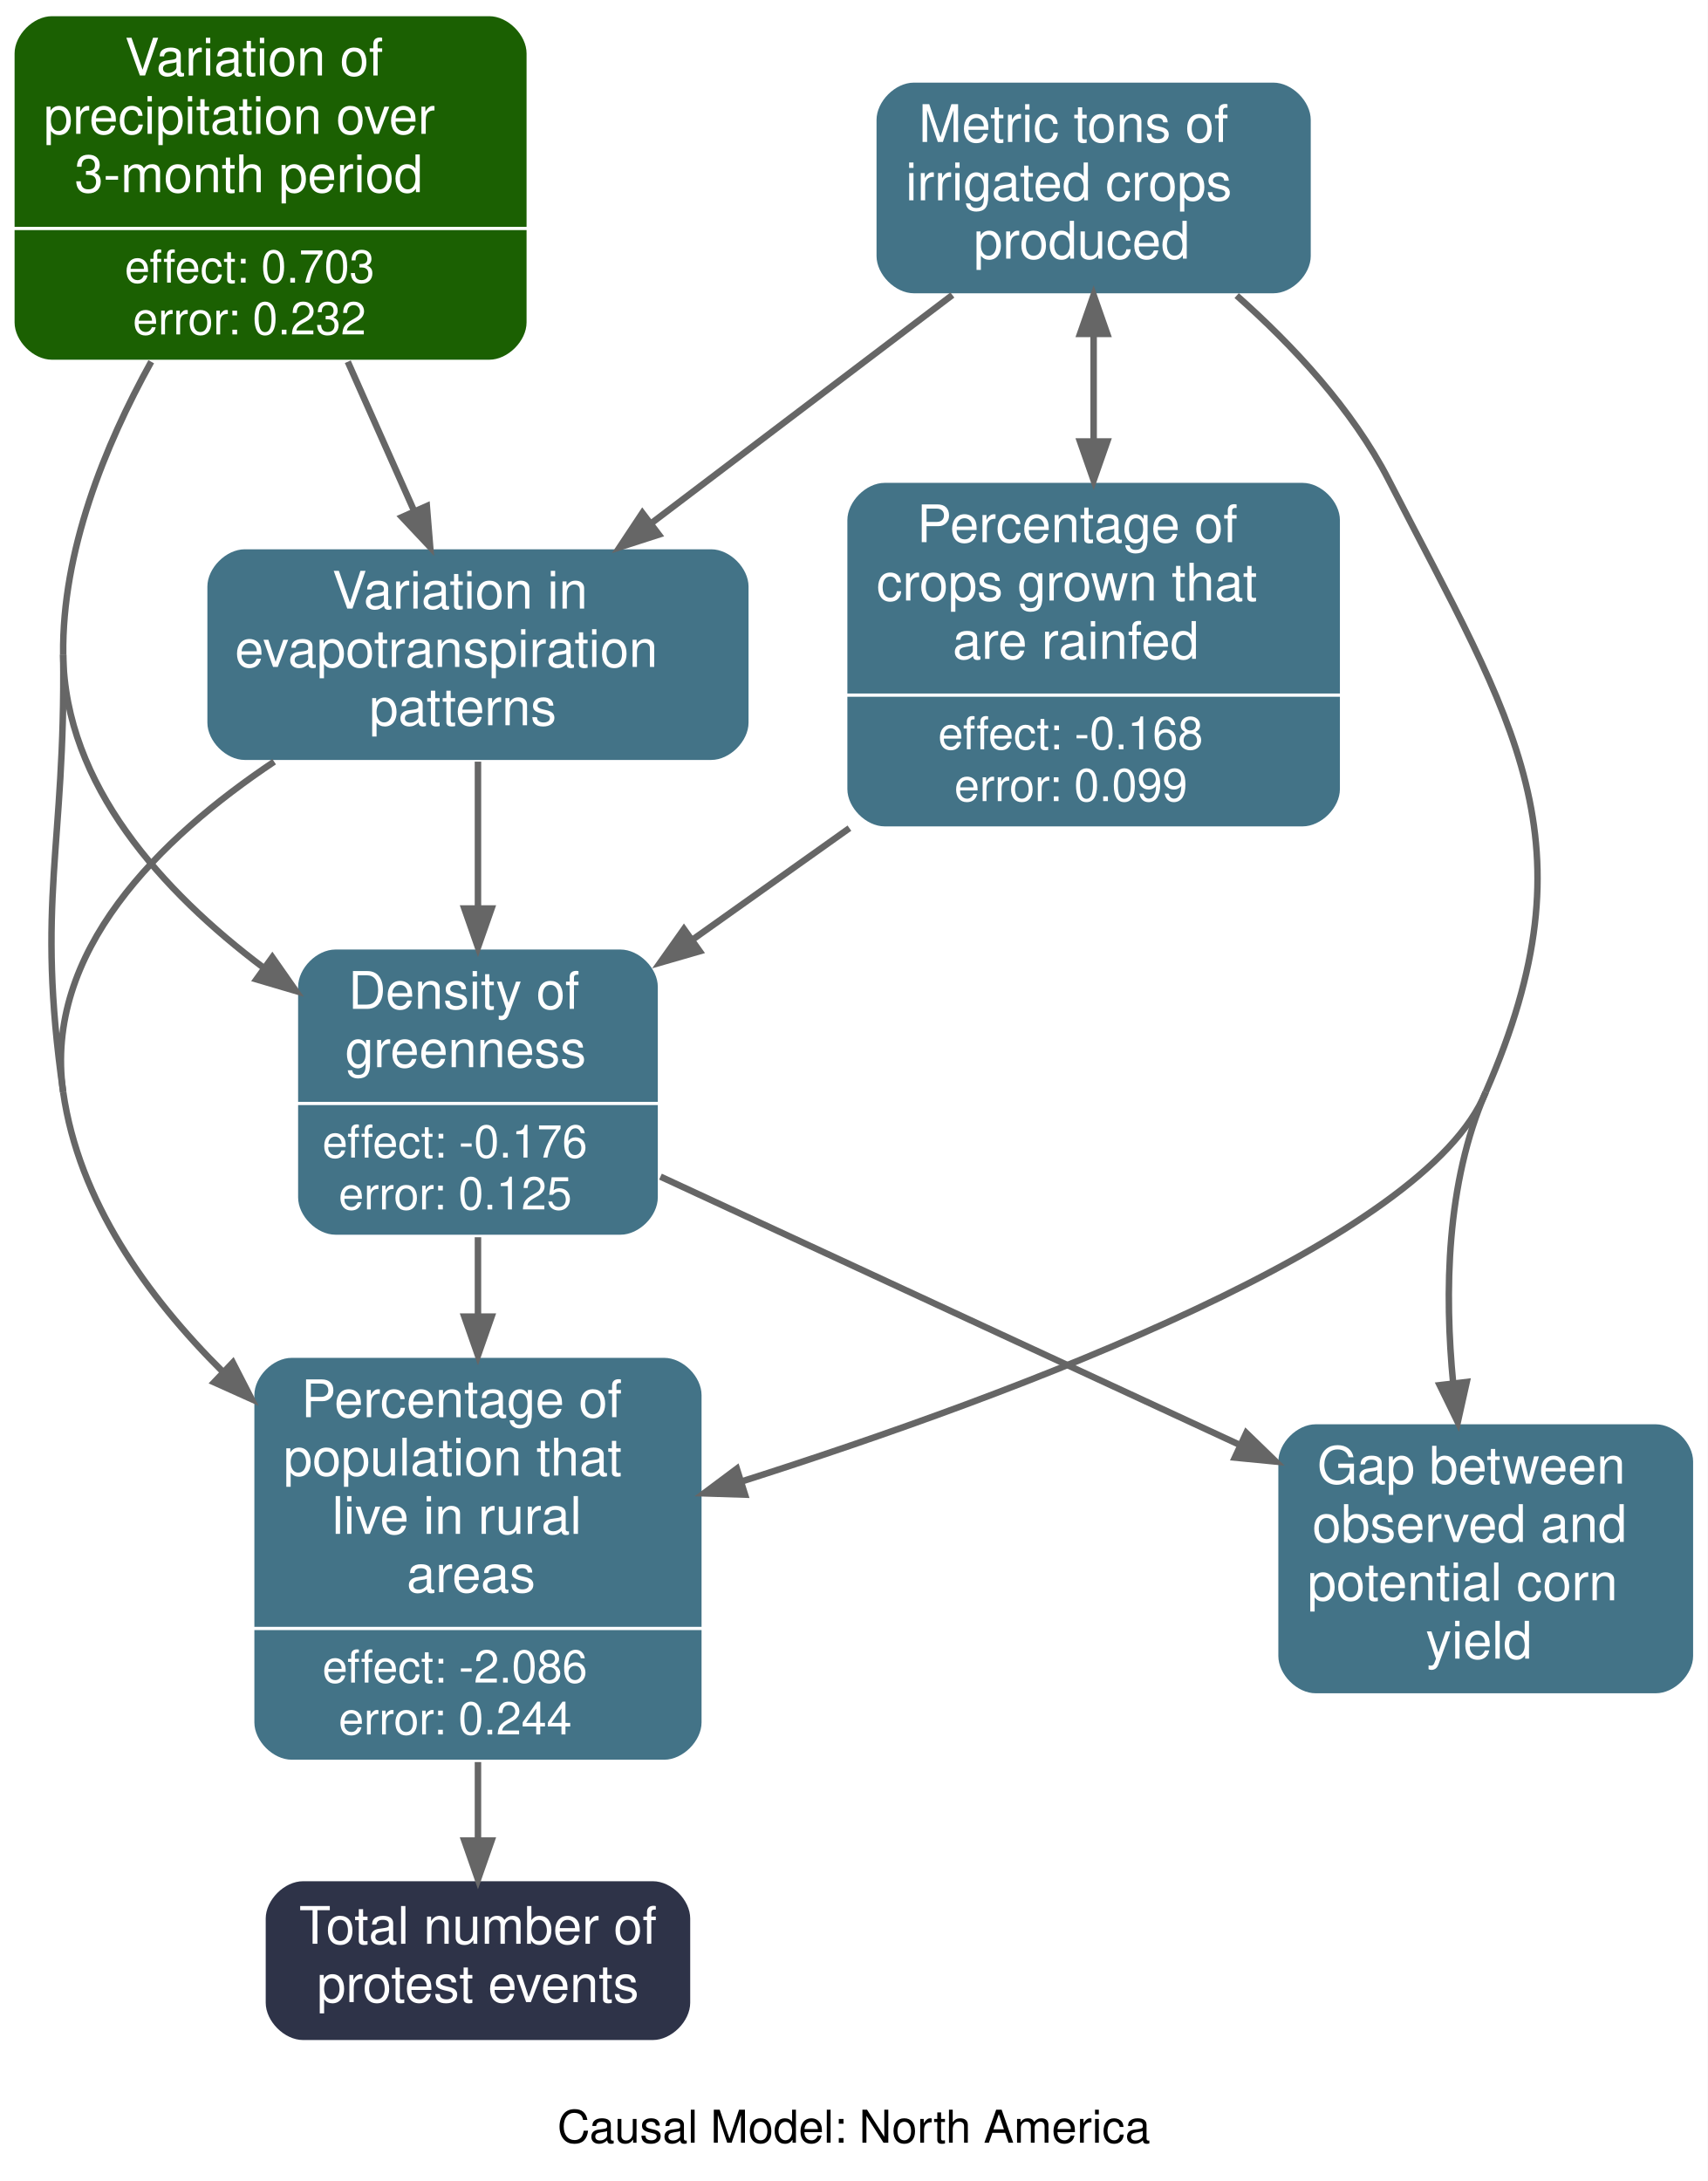
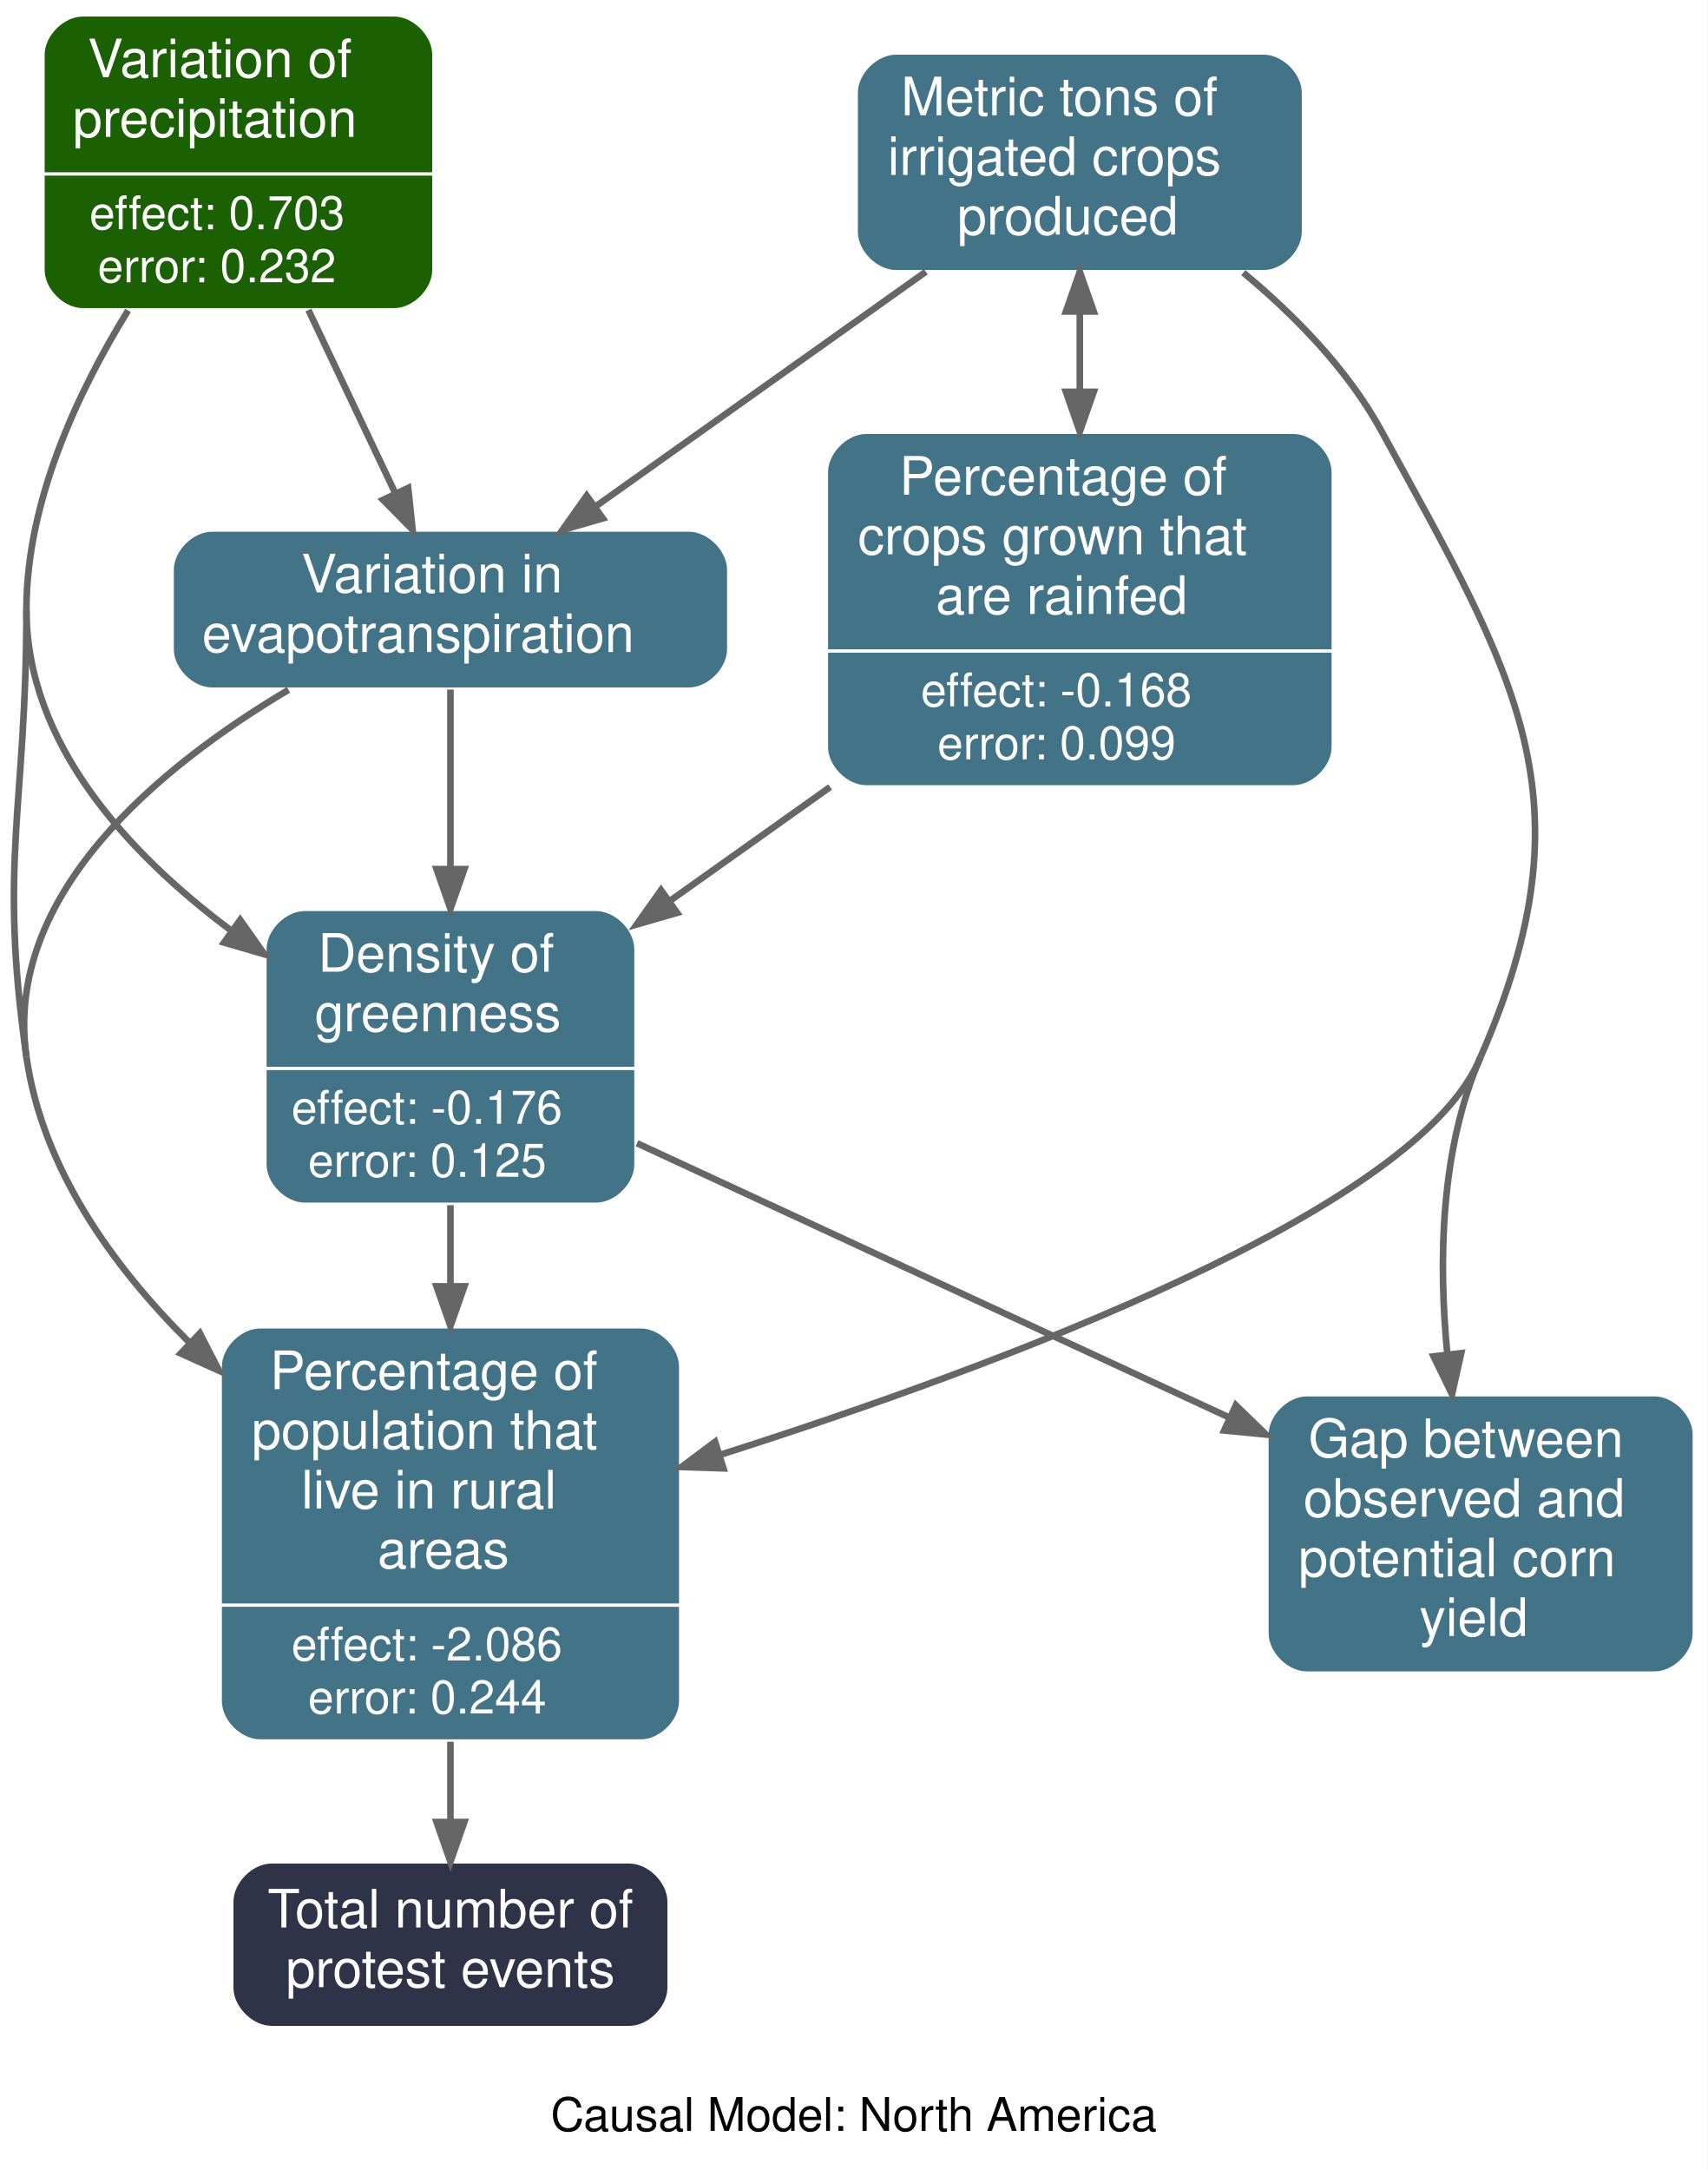
- <svg xmlns="http://www.w3.org/2000/svg" width="" height="" viewBox="0.00 0.00 527.00 673.00" preserveAspectRatio="xMinYMin">
-   <g id="graph0" class="graph" transform="scale(1 1) rotate(0) translate(4 669)">
-     <polygon fill="#ffffff" stroke="transparent" points="-4,4 -4,-669 523,-669 523,4 -4,4" />
-     <text text-anchor="middle" x="259.5" y="-7.8" font-family="Helvetica, Arial, sans-serif" font-size="14.00" fill="#000000">Causal Model: North America</text>
+ <svg xmlns="http://www.w3.org/2000/svg" width="" height="" viewBox="0.00 0.00 515.48 655.00" preserveAspectRatio="xMinYMin">
+   <g id="graph0" class="graph" transform="scale(1 1) rotate(0) translate(4 651)">
+     <polygon fill="#ffffff" stroke="transparent" points="-4,4 -4,-651 511.48,-651 511.48,4 -4,4" />
+     <text text-anchor="middle" x="253.74" y="-7.8" font-family="Helvetica, Arial, sans-serif" font-size="14.00" fill="#000000">Causal Model: North America</text>
    <g id="node1" class="node rankB">
-       <path fill="none" stroke="#000000" d="M86,-125.5C86,-125.5 201,-125.5 201,-125.5 207,-125.5 213,-131.5 213,-137.5 213,-137.5 213,-238.5 213,-238.5 213,-244.5 207,-250.5 201,-250.5 201,-250.5 86,-250.5 86,-250.5 80,-250.5 74,-244.5 74,-238.5 74,-238.5 74,-137.5 74,-137.5 74,-131.5 80,-125.5 86,-125.5" />
-       <text text-anchor="start" x="89" y="-231.7" font-family="Helvetica, Arial, sans-serif" font-size="16.00" fill="#000000">Percentage of</text>
-       <text text-anchor="start" x="83.5" y="-213.7" font-family="Helvetica, Arial, sans-serif" font-size="16.00" fill="#000000">population that</text>
-       <text text-anchor="start" x="98.5" y="-195.7" font-family="Helvetica, Arial, sans-serif" font-size="16.00" fill="#000000">live in rural</text>
-       <text text-anchor="start" x="121.5" y="-177.7" font-family="Helvetica, Arial, sans-serif" font-size="16.00" fill="#000000">areas</text>
-       <polyline fill="none" stroke="#000000" points="74,-166.5 213,-166.5 " />
-       <text text-anchor="start" x="95.5" y="-149.8" font-family="Helvetica, Arial, sans-serif" font-size="14.00" fill="#000000">effect: -2.086</text>
-       <text text-anchor="start" x="100.5" y="-133.8" font-family="Helvetica, Arial, sans-serif" font-size="14.00" fill="#000000">error: 0.244</text>
+       <path fill="none" stroke="#000000" d="M74.48,-125.5C74.48,-125.5 189.48,-125.5 189.48,-125.5 195.48,-125.5 201.48,-131.5 201.48,-137.5 201.48,-137.5 201.48,-238.5 201.48,-238.5 201.48,-244.5 195.48,-250.5 189.48,-250.5 189.48,-250.5 74.48,-250.5 74.48,-250.5 68.48,-250.5 62.48,-244.5 62.48,-238.5 62.48,-238.5 62.48,-137.5 62.48,-137.5 62.48,-131.5 68.48,-125.5 74.48,-125.5" />
+       <text text-anchor="start" x="77.48" y="-231.7" font-family="Helvetica, Arial, sans-serif" font-size="16.00" fill="#000000">Percentage of</text>
+       <text text-anchor="start" x="71.98" y="-213.7" font-family="Helvetica, Arial, sans-serif" font-size="16.00" fill="#000000">population that</text>
+       <text text-anchor="start" x="86.98" y="-195.7" font-family="Helvetica, Arial, sans-serif" font-size="16.00" fill="#000000">live in rural</text>
+       <text text-anchor="start" x="109.98" y="-177.7" font-family="Helvetica, Arial, sans-serif" font-size="16.00" fill="#000000">areas</text>
+       <polyline fill="none" stroke="#000000" points="62.48,-166.5 201.48,-166.5 " />
+       <text text-anchor="start" x="83.98" y="-149.8" font-family="Helvetica, Arial, sans-serif" font-size="14.00" fill="#000000">effect: -2.086</text>
+       <text text-anchor="start" x="88.98" y="-133.8" font-family="Helvetica, Arial, sans-serif" font-size="14.00" fill="#000000">error: 0.244</text>
    </g>
    <g id="node8" class="node rankC">
-       <path fill="none" stroke="#000000" d="M197.5,-89C197.5,-89 89.5,-89 89.5,-89 83.5,-89 77.5,-83 77.5,-77 77.5,-77 77.5,-51 77.5,-51 77.5,-45 83.5,-39 89.5,-39 89.5,-39 197.5,-39 197.5,-39 203.5,-39 209.5,-45 209.5,-51 209.5,-51 209.5,-77 209.5,-77 209.5,-83 203.5,-89 197.5,-89" />
-       <text text-anchor="middle" x="143.5" y="-69.2" font-family="Helvetica, Arial, sans-serif" font-size="16.00" fill="#000000">Total number of</text>
-       <text text-anchor="middle" x="143.5" y="-51.2" font-family="Helvetica, Arial, sans-serif" font-size="16.00" fill="#000000">protest events</text>
+       <path fill="none" stroke="#000000" d="M185.98,-89C185.98,-89 77.98,-89 77.98,-89 71.98,-89 65.98,-83 65.98,-77 65.98,-77 65.98,-51 65.98,-51 65.98,-45 71.98,-39 77.98,-39 77.98,-39 185.98,-39 185.98,-39 191.98,-39 197.98,-45 197.98,-51 197.98,-51 197.98,-77 197.98,-77 197.98,-83 191.98,-89 185.98,-89" />
+       <text text-anchor="middle" x="131.98" y="-69.2" font-family="Helvetica, Arial, sans-serif" font-size="16.00" fill="#000000">Total number of</text>
+       <text text-anchor="middle" x="131.98" y="-51.2" font-family="Helvetica, Arial, sans-serif" font-size="16.00" fill="#000000">protest events</text>
    </g>
    <g id="edge1" class="edge">
-       <path fill="none" stroke="#666666" stroke-width="2" d="M143.5,-125.273C143.5,-117.038 143.5,-108.82 143.5,-101.2" />
-       <polygon fill="#666666" stroke="#666666" stroke-width="2" points="147.7,-101.044 143.5,-89.044 139.3,-101.044 147.7,-101.044" />
+       <path fill="none" stroke="#666666" stroke-width="2" d="M131.98,-125.273C131.98,-117.038 131.98,-108.82 131.98,-101.2" />
+       <polygon fill="#666666" stroke="#666666" stroke-width="2" points="136.18,-101.044 131.98,-89.044 127.78,-101.044 136.18,-101.044" />
    </g>
    <g id="node2" class="node rankB">
-       <path fill="none" stroke="#000000" d="M71.5,-434C71.5,-434 215.5,-434 215.5,-434 221.5,-434 227.5,-440 227.5,-446 227.5,-446 227.5,-488 227.5,-488 227.5,-494 221.5,-500 215.5,-500 215.5,-500 71.5,-500 71.5,-500 65.5,-500 59.5,-494 59.5,-488 59.5,-488 59.5,-446 59.5,-446 59.5,-440 65.5,-434 71.5,-434" />
-       <text text-anchor="start" x="98.5" y="-481.2" font-family="Helvetica, Arial, sans-serif" font-size="16.00" fill="#000000">Variation in</text>
-       <text text-anchor="start" x="68.5" y="-463.2" font-family="Helvetica, Arial, sans-serif" font-size="16.00" fill="#000000">evapotranspiration</text>
-       <text text-anchor="start" x="110" y="-445.2" font-family="Helvetica, Arial, sans-serif" font-size="16.00" fill="#000000">patterns</text>
+       <path fill="none" stroke="#000000" d="M59.98,-443C59.98,-443 203.98,-443 203.98,-443 209.98,-443 215.98,-449 215.98,-455 215.98,-455 215.98,-479 215.98,-479 215.98,-485 209.98,-491 203.98,-491 203.98,-491 59.98,-491 59.98,-491 53.98,-491 47.98,-485 47.98,-479 47.98,-479 47.98,-455 47.98,-455 47.98,-449 53.98,-443 59.98,-443" />
+       <text text-anchor="start" x="86.98" y="-472.2" font-family="Helvetica, Arial, sans-serif" font-size="16.00" fill="#000000">Variation in</text>
+       <text text-anchor="start" x="56.98" y="-454.2" font-family="Helvetica, Arial, sans-serif" font-size="16.00" fill="#000000">evapotranspiration</text>
    </g>
    <g id="edge2" class="edge">
-       <path fill="none" stroke="#666666" stroke-width="2" d="M80.61,-433.96C45.264,-410.345 9.33,-375.163 15.5,-332" />
+       <path fill="none" stroke="#666666" stroke-width="2" d="M83.096,-442.781C44.074,-419.585 -3.013,-380.918 3.98,-332" />
    </g>
    <g id="node3" class="node rankB">
-       <path fill="none" stroke="#000000" d="M99.5,-287.5C99.5,-287.5 187.5,-287.5 187.5,-287.5 193.5,-287.5 199.5,-293.5 199.5,-299.5 199.5,-299.5 199.5,-364.5 199.5,-364.5 199.5,-370.5 193.5,-376.5 187.5,-376.5 187.5,-376.5 99.5,-376.5 99.5,-376.5 93.5,-376.5 87.5,-370.5 87.5,-364.5 87.5,-364.5 87.5,-299.5 87.5,-299.5 87.5,-293.5 93.5,-287.5 99.5,-287.5" />
-       <text text-anchor="start" x="103.5" y="-357.7" font-family="Helvetica, Arial, sans-serif" font-size="16.00" fill="#000000">Density of</text>
-       <text text-anchor="start" x="102.5" y="-339.7" font-family="Helvetica, Arial, sans-serif" font-size="16.00" fill="#000000">greenness</text>
-       <polyline fill="none" stroke="#000000" points="87.5,-328.5 199.5,-328.5 " />
-       <text text-anchor="start" x="95.5" y="-311.8" font-family="Helvetica, Arial, sans-serif" font-size="14.00" fill="#000000">effect: -0.176</text>
-       <text text-anchor="start" x="100.5" y="-295.8" font-family="Helvetica, Arial, sans-serif" font-size="14.00" fill="#000000">error: 0.125</text>
+       <path fill="none" stroke="#000000" d="M87.98,-287.5C87.98,-287.5 175.98,-287.5 175.98,-287.5 181.98,-287.5 187.98,-293.5 187.98,-299.5 187.98,-299.5 187.98,-364.5 187.98,-364.5 187.98,-370.5 181.98,-376.5 175.98,-376.5 175.98,-376.5 87.98,-376.5 87.98,-376.5 81.98,-376.5 75.98,-370.5 75.98,-364.5 75.98,-364.5 75.98,-299.5 75.98,-299.5 75.98,-293.5 81.98,-287.5 87.98,-287.5" />
+       <text text-anchor="start" x="91.98" y="-357.7" font-family="Helvetica, Arial, sans-serif" font-size="16.00" fill="#000000">Density of</text>
+       <text text-anchor="start" x="90.98" y="-339.7" font-family="Helvetica, Arial, sans-serif" font-size="16.00" fill="#000000">greenness</text>
+       <polyline fill="none" stroke="#000000" points="75.98,-328.5 187.98,-328.5 " />
+       <text text-anchor="start" x="83.98" y="-311.8" font-family="Helvetica, Arial, sans-serif" font-size="14.00" fill="#000000">effect: -0.176</text>
+       <text text-anchor="start" x="88.98" y="-295.8" font-family="Helvetica, Arial, sans-serif" font-size="14.00" fill="#000000">error: 0.125</text>
    </g>
    <g id="edge3" class="edge">
-       <path fill="none" stroke="#666666" stroke-width="2" d="M143.5,-433.975C143.5,-420.363 143.5,-404.194 143.5,-388.788" />
-       <polygon fill="#666666" stroke="#666666" stroke-width="2" points="147.7,-388.661 143.5,-376.661 139.3,-388.661 147.7,-388.661" />
+       <path fill="none" stroke="#666666" stroke-width="2" d="M131.98,-442.865C131.98,-427.809 131.98,-407.762 131.98,-388.857" />
+       <polygon fill="#666666" stroke="#666666" stroke-width="2" points="136.18,-388.663 131.98,-376.663 127.78,-388.663 136.18,-388.663" />
    </g>
    <g id="edge4" class="edge">
-       <path fill="none" stroke="#666666" stroke-width="2" d="M143.5,-287.227C143.5,-279.461 143.5,-271.199 143.5,-262.886" />
-       <polygon fill="#666666" stroke="#666666" stroke-width="2" points="147.7,-262.722 143.5,-250.722 139.3,-262.722 147.7,-262.722" />
+       <path fill="none" stroke="#666666" stroke-width="2" d="M131.98,-287.227C131.98,-279.461 131.98,-271.199 131.98,-262.886" />
+       <polygon fill="#666666" stroke="#666666" stroke-width="2" points="136.18,-262.722 131.98,-250.722 127.78,-262.722 136.18,-262.722" />
    </g>
    <g id="node7" class="node rankB">
-       <path fill="none" stroke="#000000" d="M402,-146C402,-146 507,-146 507,-146 513,-146 519,-152 519,-158 519,-158 519,-218 519,-218 519,-224 513,-230 507,-230 507,-230 402,-230 402,-230 396,-230 390,-224 390,-218 390,-218 390,-158 390,-158 390,-152 396,-146 402,-146" />
-       <text text-anchor="start" x="402.5" y="-211.2" font-family="Helvetica, Arial, sans-serif" font-size="16.00" fill="#000000">Gap between</text>
-       <text text-anchor="start" x="401" y="-193.2" font-family="Helvetica, Arial, sans-serif" font-size="16.00" fill="#000000">observed and</text>
-       <text text-anchor="start" x="399.5" y="-175.2" font-family="Helvetica, Arial, sans-serif" font-size="16.00" fill="#000000">potential corn</text>
-       <text text-anchor="start" x="436" y="-157.2" font-family="Helvetica, Arial, sans-serif" font-size="16.00" fill="#000000">yield</text>
+       <path fill="none" stroke="#000000" d="M390.48,-146C390.48,-146 495.48,-146 495.48,-146 501.48,-146 507.48,-152 507.48,-158 507.48,-158 507.48,-218 507.48,-218 507.48,-224 501.48,-230 495.48,-230 495.48,-230 390.48,-230 390.48,-230 384.48,-230 378.48,-224 378.48,-218 378.48,-218 378.48,-158 378.48,-158 378.48,-152 384.48,-146 390.48,-146" />
+       <text text-anchor="start" x="390.98" y="-211.2" font-family="Helvetica, Arial, sans-serif" font-size="16.00" fill="#000000">Gap between</text>
+       <text text-anchor="start" x="389.48" y="-193.2" font-family="Helvetica, Arial, sans-serif" font-size="16.00" fill="#000000">observed and</text>
+       <text text-anchor="start" x="387.98" y="-175.2" font-family="Helvetica, Arial, sans-serif" font-size="16.00" fill="#000000">potential corn</text>
+       <text text-anchor="start" x="424.48" y="-157.2" font-family="Helvetica, Arial, sans-serif" font-size="16.00" fill="#000000">yield</text>
    </g>
    <g id="edge5" class="edge">
-       <path fill="none" stroke="#666666" stroke-width="2" d="M199.82,-305.923C249.849,-282.758 323.384,-248.709 378.593,-223.147" />
-       <polygon fill="#666666" stroke="#666666" stroke-width="2" points="380.605,-226.844 389.729,-217.99 377.075,-219.221 380.605,-226.844" />
+       <path fill="none" stroke="#666666" stroke-width="2" d="M188.299,-305.923C238.328,-282.758 311.864,-248.709 367.073,-223.147" />
+       <polygon fill="#666666" stroke="#666666" stroke-width="2" points="369.084,-226.844 378.209,-217.99 365.555,-219.221 369.084,-226.844" />
    </g>
    <g id="node4" class="node rankA">
-       <path fill="none" stroke="#000000" d="M12,-557.5C12,-557.5 147,-557.5 147,-557.5 153,-557.5 159,-563.5 159,-569.5 159,-569.5 159,-652.5 159,-652.5 159,-658.5 153,-664.5 147,-664.5 147,-664.5 12,-664.5 12,-664.5 6,-664.5 0,-658.5 0,-652.5 0,-652.5 0,-569.5 0,-569.5 0,-563.5 6,-557.5 12,-557.5" />
-       <text text-anchor="start" x="34.5" y="-645.7" font-family="Helvetica, Arial, sans-serif" font-size="16.00" fill="#000000">Variation of</text>
-       <text text-anchor="start" x="9.5" y="-627.7" font-family="Helvetica, Arial, sans-serif" font-size="16.00" fill="#000000">precipitation over</text>
-       <text text-anchor="start" x="19" y="-609.7" font-family="Helvetica, Arial, sans-serif" font-size="16.00" fill="#000000">3-month period</text>
-       <polyline fill="none" stroke="#000000" points="0,-598.5 159,-598.5 " />
-       <text text-anchor="start" x="34.5" y="-581.8" font-family="Helvetica, Arial, sans-serif" font-size="14.00" fill="#000000">effect: 0.703</text>
-       <text text-anchor="start" x="37" y="-565.8" font-family="Helvetica, Arial, sans-serif" font-size="14.00" fill="#000000">error: 0.232</text>
+       <path fill="none" stroke="#000000" d="M20.98,-557.5C20.98,-557.5 114.98,-557.5 114.98,-557.5 120.98,-557.5 126.98,-563.5 126.98,-569.5 126.98,-569.5 126.98,-634.5 126.98,-634.5 126.98,-640.5 120.98,-646.5 114.98,-646.5 114.98,-646.5 20.98,-646.5 20.98,-646.5 14.98,-646.5 8.98,-640.5 8.98,-634.5 8.98,-634.5 8.98,-569.5 8.98,-569.5 8.98,-563.5 14.98,-557.5 20.98,-557.5" />
+       <text text-anchor="start" x="22.48" y="-627.7" font-family="Helvetica, Arial, sans-serif" font-size="16.00" fill="#000000">Variation of</text>
+       <text text-anchor="start" x="17.98" y="-609.7" font-family="Helvetica, Arial, sans-serif" font-size="16.00" fill="#000000">precipitation</text>
+       <polyline fill="none" stroke="#000000" points="8.98,-598.5 126.98,-598.5 " />
+       <text text-anchor="start" x="22.98" y="-581.8" font-family="Helvetica, Arial, sans-serif" font-size="14.00" fill="#000000">effect: 0.703</text>
+       <text text-anchor="start" x="25.48" y="-565.8" font-family="Helvetica, Arial, sans-serif" font-size="14.00" fill="#000000">error: 0.232</text>
    </g>
    <g id="edge6" class="edge">
-       <path fill="none" stroke="#666666" stroke-width="2" d="M42.665,-557.376C28.216,-531.274 15.112,-498.733 15.5,-467" />
-       <path fill="none" stroke="#666666" stroke-width="2" d="M15.5,-467C16.234,-407.005 7.01,-391.396 15.5,-332" />
-       <path fill="none" stroke="#666666" stroke-width="2" d="M15.5,-332C20.284,-298.528 41.248,-269.038 64.868,-245.603" />
-       <polygon fill="#666666" stroke="#666666" stroke-width="2" points="67.857,-248.557 73.665,-237.247 62.072,-242.466 67.857,-248.557" />
+       <path fill="none" stroke="#666666" stroke-width="2" d="M34.667,-557.294C19.117,-532.105 3.98,-499.293 3.98,-467" />
+       <path fill="none" stroke="#666666" stroke-width="2" d="M3.98,-467C3.98,-407 -4.51,-391.396 3.98,-332" />
+       <path fill="none" stroke="#666666" stroke-width="2" d="M3.98,-332C8.764,-298.528 29.728,-269.038 53.347,-245.603" />
+       <polygon fill="#666666" stroke="#666666" stroke-width="2" points="56.336,-248.557 62.145,-237.247 50.551,-242.466 56.336,-248.557" />
    </g>
    <g id="edge7" class="edge">
-       <path fill="none" stroke="#666666" stroke-width="2" d="M103.331,-557.38C110.061,-542.237 117.308,-525.931 123.769,-511.395" />
-       <polygon fill="#666666" stroke="#666666" stroke-width="2" points="127.721,-512.844 128.757,-500.172 120.045,-509.432 127.721,-512.844" />
+       <path fill="none" stroke="#666666" stroke-width="2" d="M89.113,-557.422C97.633,-539.45 107.319,-519.019 115.326,-502.13" />
+       <polygon fill="#666666" stroke="#666666" stroke-width="2" points="119.22,-503.719 120.565,-491.077 111.63,-500.121 119.22,-503.719" />
    </g>
    <g id="edge8" class="edge">
-       <path fill="none" stroke="#666666" stroke-width="2" d="M15.5,-467C15.992,-426.785 46.291,-393.751 77.283,-370.427" />
-       <polygon fill="#666666" stroke="#666666" stroke-width="2" points="80.043,-373.616 87.332,-363.199 75.138,-366.796 80.043,-373.616" />
+       <path fill="none" stroke="#666666" stroke-width="2" d="M3.98,-467C3.98,-426.636 34.485,-393.509 65.711,-370.172" />
+       <polygon fill="#666666" stroke="#666666" stroke-width="2" points="68.511,-373.333 75.837,-362.942 63.63,-366.497 68.511,-373.333" />
    </g>
    <g id="node5" class="node rankB">
-       <path fill="none" stroke="#000000" d="M269,-413.5C269,-413.5 398,-413.5 398,-413.5 404,-413.5 410,-419.5 410,-425.5 410,-425.5 410,-508.5 410,-508.5 410,-514.5 404,-520.5 398,-520.5 398,-520.5 269,-520.5 269,-520.5 263,-520.5 257,-514.5 257,-508.5 257,-508.5 257,-425.5 257,-425.5 257,-419.5 263,-413.5 269,-413.5" />
-       <text text-anchor="start" x="279" y="-501.7" font-family="Helvetica, Arial, sans-serif" font-size="16.00" fill="#000000">Percentage of</text>
-       <text text-anchor="start" x="266.5" y="-483.7" font-family="Helvetica, Arial, sans-serif" font-size="16.00" fill="#000000">crops grown that</text>
-       <text text-anchor="start" x="290" y="-465.7" font-family="Helvetica, Arial, sans-serif" font-size="16.00" fill="#000000">are rainfed</text>
-       <polyline fill="none" stroke="#000000" points="257,-454.5 410,-454.5 " />
-       <text text-anchor="start" x="285.5" y="-437.8" font-family="Helvetica, Arial, sans-serif" font-size="14.00" fill="#000000">effect: -0.168</text>
-       <text text-anchor="start" x="290.5" y="-421.8" font-family="Helvetica, Arial, sans-serif" font-size="14.00" fill="#000000">error: 0.099</text>
+       <path fill="none" stroke="#000000" d="M257.48,-413.5C257.48,-413.5 386.48,-413.5 386.48,-413.5 392.48,-413.5 398.48,-419.5 398.48,-425.5 398.48,-425.5 398.48,-508.5 398.48,-508.5 398.48,-514.5 392.48,-520.5 386.48,-520.5 386.48,-520.5 257.48,-520.5 257.48,-520.5 251.48,-520.5 245.48,-514.5 245.48,-508.5 245.48,-508.5 245.48,-425.5 245.48,-425.5 245.48,-419.5 251.48,-413.5 257.48,-413.5" />
+       <text text-anchor="start" x="267.48" y="-501.7" font-family="Helvetica, Arial, sans-serif" font-size="16.00" fill="#000000">Percentage of</text>
+       <text text-anchor="start" x="254.98" y="-483.7" font-family="Helvetica, Arial, sans-serif" font-size="16.00" fill="#000000">crops grown that</text>
+       <text text-anchor="start" x="278.48" y="-465.7" font-family="Helvetica, Arial, sans-serif" font-size="16.00" fill="#000000">are rainfed</text>
+       <polyline fill="none" stroke="#000000" points="245.48,-454.5 398.48,-454.5 " />
+       <text text-anchor="start" x="273.98" y="-437.8" font-family="Helvetica, Arial, sans-serif" font-size="14.00" fill="#000000">effect: -0.168</text>
+       <text text-anchor="start" x="278.98" y="-421.8" font-family="Helvetica, Arial, sans-serif" font-size="14.00" fill="#000000">error: 0.099</text>
    </g>
    <g id="edge9" class="edge">
-       <path fill="none" stroke="#666666" stroke-width="2" d="M258.134,-413.45C242.156,-402.098 225.403,-390.194 209.792,-379.102" />
-       <polygon fill="#666666" stroke="#666666" stroke-width="2" points="211.932,-375.47 199.717,-371.944 207.066,-382.318 211.932,-375.47" />
+       <path fill="none" stroke="#666666" stroke-width="2" d="M246.614,-413.45C230.636,-402.098 213.883,-390.194 198.271,-379.102" />
+       <polygon fill="#666666" stroke="#666666" stroke-width="2" points="200.411,-375.47 188.197,-371.944 195.546,-382.318 200.411,-375.47" />
    </g>
    <g id="node6" class="node rankB">
-       <path fill="none" stroke="#000000" d="M278,-578C278,-578 389,-578 389,-578 395,-578 401,-584 401,-590 401,-590 401,-632 401,-632 401,-638 395,-644 389,-644 389,-644 278,-644 278,-644 272,-644 266,-638 266,-632 266,-632 266,-590 266,-590 266,-584 272,-578 278,-578" />
-       <text text-anchor="start" x="279.5" y="-625.2" font-family="Helvetica, Arial, sans-serif" font-size="16.00" fill="#000000">Metric tons of</text>
-       <text text-anchor="start" x="275.5" y="-607.2" font-family="Helvetica, Arial, sans-serif" font-size="16.00" fill="#000000">irrigated crops</text>
-       <text text-anchor="start" x="296.5" y="-589.2" font-family="Helvetica, Arial, sans-serif" font-size="16.00" fill="#000000">produced</text>
+       <path fill="none" stroke="#000000" d="M266.48,-569C266.48,-569 377.48,-569 377.48,-569 383.48,-569 389.48,-575 389.48,-581 389.48,-581 389.48,-623 389.48,-623 389.48,-629 383.48,-635 377.48,-635 377.48,-635 266.48,-635 266.48,-635 260.48,-635 254.48,-629 254.48,-623 254.48,-623 254.48,-581 254.48,-581 254.48,-575 260.48,-569 266.48,-569" />
+       <text text-anchor="start" x="267.98" y="-616.2" font-family="Helvetica, Arial, sans-serif" font-size="16.00" fill="#000000">Metric tons of</text>
+       <text text-anchor="start" x="263.98" y="-598.2" font-family="Helvetica, Arial, sans-serif" font-size="16.00" fill="#000000">irrigated crops</text>
+       <text text-anchor="start" x="284.98" y="-580.2" font-family="Helvetica, Arial, sans-serif" font-size="16.00" fill="#000000">produced</text>
    </g>
    <g id="edge11" class="edge">
-       <path fill="none" stroke="#666666" stroke-width="2" d="M377.644,-577.789C394.969,-562.42 413.34,-542.745 424.5,-521 463.335,-445.332 488.55,-409.938 454.5,-332" />
-       <path fill="none" stroke="#666666" stroke-width="2" d="M454.5,-332C436.064,-286.148 310.607,-239.17 224.78,-211.833" />
-       <polygon fill="#666666" stroke="#666666" stroke-width="2" points="225.917,-207.788 213.21,-208.19 223.394,-215.8 225.917,-207.788" />
+       <path fill="none" stroke="#666666" stroke-width="2" d="M371.342,-568.701C387.047,-555.647 402.933,-539.371 412.98,-521 453.789,-446.378 477.029,-409.938 442.98,-332" />
+       <path fill="none" stroke="#666666" stroke-width="2" d="M442.98,-332C424.544,-286.148 299.087,-239.17 213.259,-211.833" />
+       <polygon fill="#666666" stroke="#666666" stroke-width="2" points="214.397,-207.788 201.69,-208.19 211.874,-215.8 214.397,-207.788" />
    </g>
    <g id="edge12" class="edge">
-       <path fill="none" stroke="#666666" stroke-width="2" d="M289.91,-577.963C262.251,-557 226.271,-529.731 196.901,-507.472" />
-       <polygon fill="#666666" stroke="#666666" stroke-width="2" points="199.316,-504.033 187.216,-500.132 194.242,-510.727 199.316,-504.033" />
+       <path fill="none" stroke="#666666" stroke-width="2" d="M275.5,-568.975C245.133,-547.399 205.725,-519.398 175.888,-498.198" />
+       <polygon fill="#666666" stroke="#666666" stroke-width="2" points="177.979,-494.531 165.764,-491.005 173.113,-501.379 177.979,-494.531" />
    </g>
    <g id="edge13" class="edge">
-       <path fill="none" stroke="#666666" stroke-width="2" d="M333.5,-565.886C333.5,-555.379 333.5,-543.98 333.5,-532.783" />
-       <polygon fill="#666666" stroke="#666666" stroke-width="2" points="329.3,-565.963 333.5,-577.963 337.7,-565.963 329.3,-565.963" />
-       <polygon fill="#666666" stroke="#666666" stroke-width="2" points="337.7,-532.764 333.5,-520.764 329.3,-532.764 337.7,-532.764" />
+       <path fill="none" stroke="#666666" stroke-width="2" d="M321.98,-556.865C321.98,-549.17 321.98,-541.037 321.98,-532.934" />
+       <polygon fill="#666666" stroke="#666666" stroke-width="2" points="317.78,-556.975 321.98,-568.975 326.18,-556.975 317.78,-556.975" />
+       <polygon fill="#666666" stroke="#666666" stroke-width="2" points="326.18,-532.721 321.98,-520.721 317.78,-532.721 326.18,-532.721" />
    </g>
    <g id="edge14" class="edge">
-       <path fill="none" stroke="#666666" stroke-width="2" d="M454.5,-332C442.294,-304.062 441.718,-270.063 444.46,-242.118" />
-       <polygon fill="#666666" stroke="#666666" stroke-width="2" points="448.637,-242.558 445.869,-230.149 440.295,-241.576 448.637,-242.558" />
+       <path fill="none" stroke="#666666" stroke-width="2" d="M442.98,-332C430.774,-304.062 430.197,-270.063 432.94,-242.118" />
+       <polygon fill="#666666" stroke="#666666" stroke-width="2" points="437.117,-242.558 434.349,-230.149 428.775,-241.576 437.117,-242.558" />
    </g>
  </g>
  <style>.node path {
  stroke: #fff;
}
.node text {
  fill: #fff;
}
.node polyline {
  stroke: #fff;
}
.rankA path {
  fill: #1b6002;
}
.rankB path {
  fill: #437387;
}
.rankC path {
  fill: #2e3348;
}
</style>
</svg>
